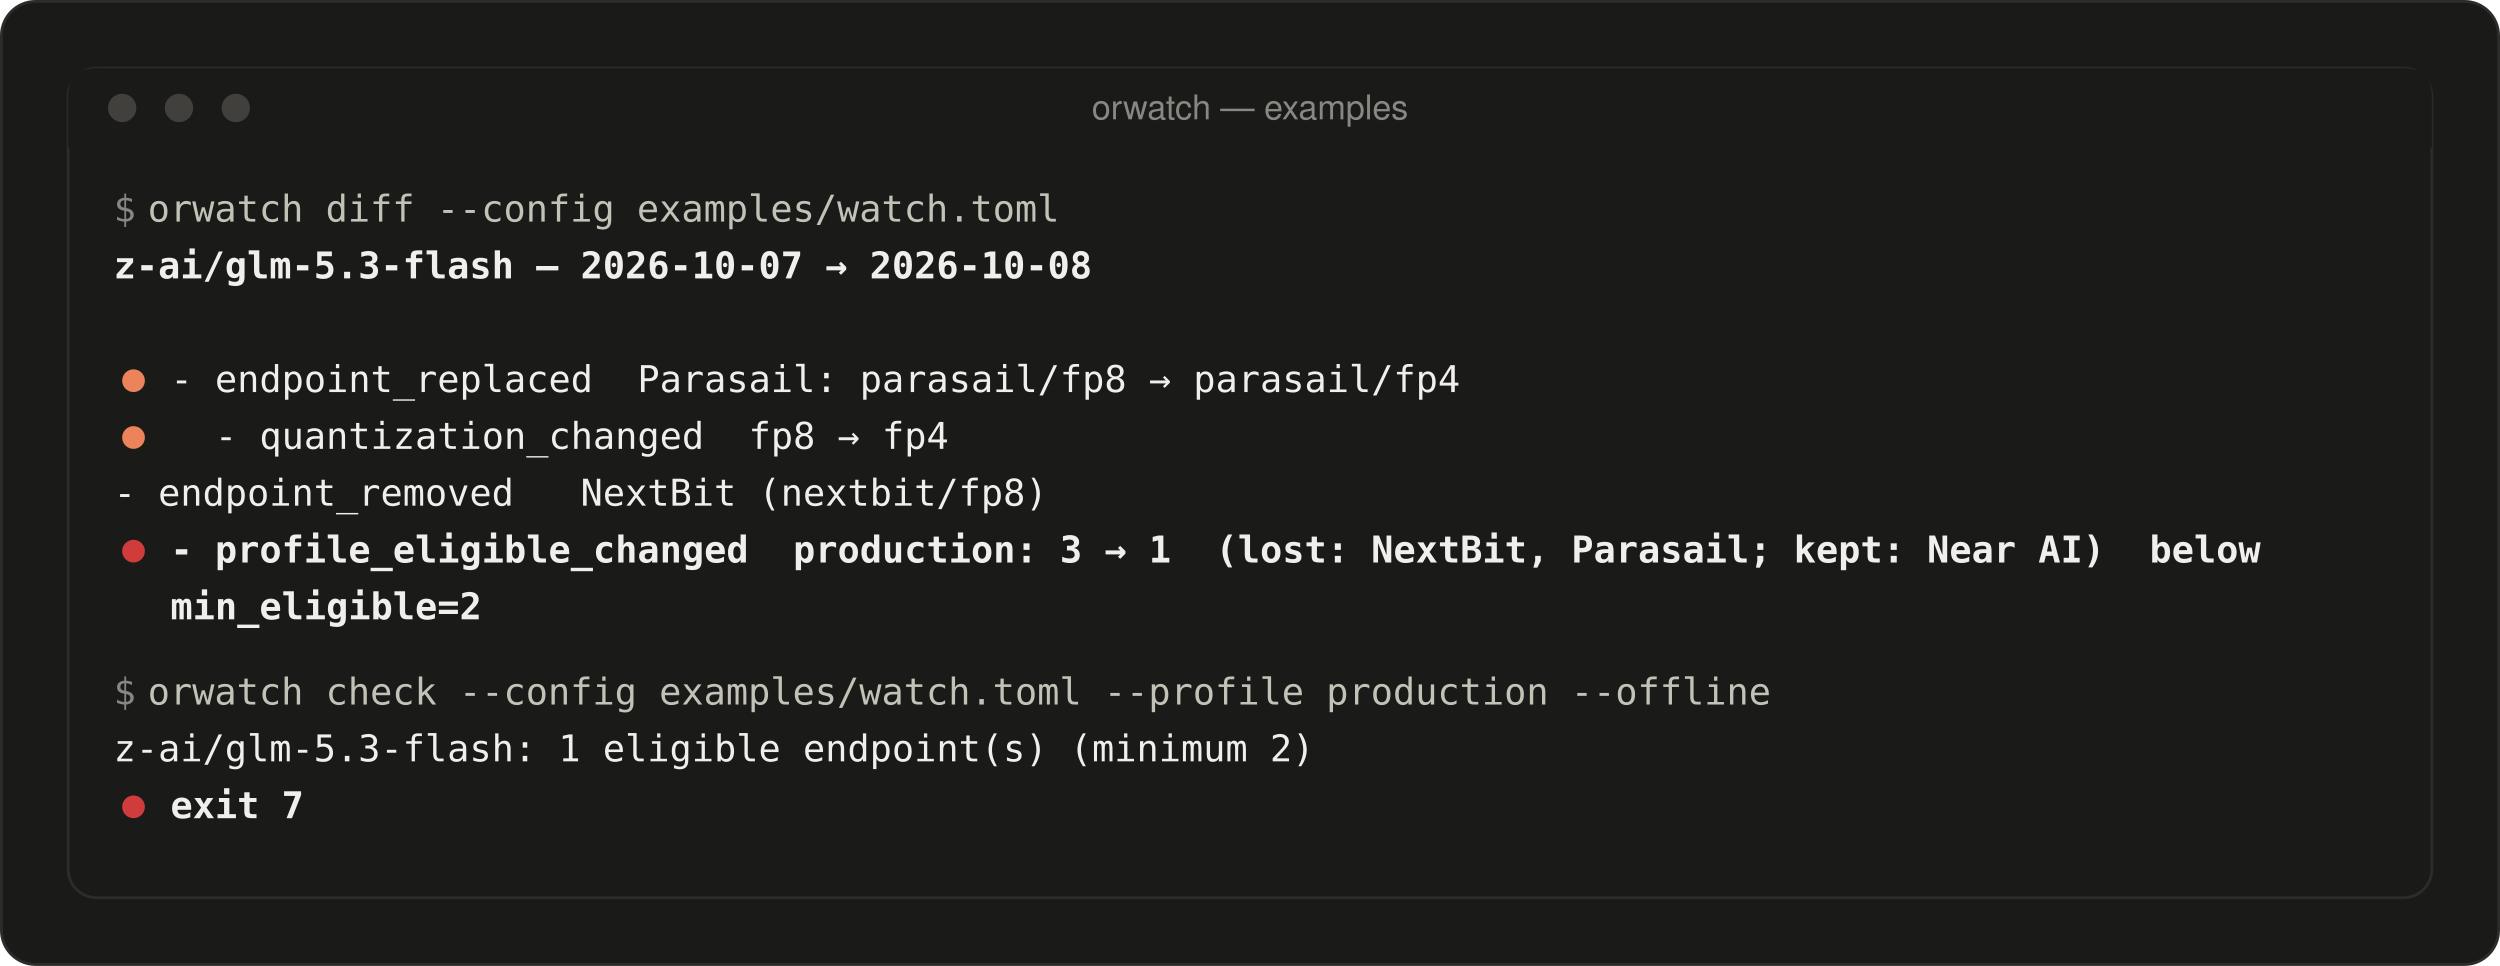
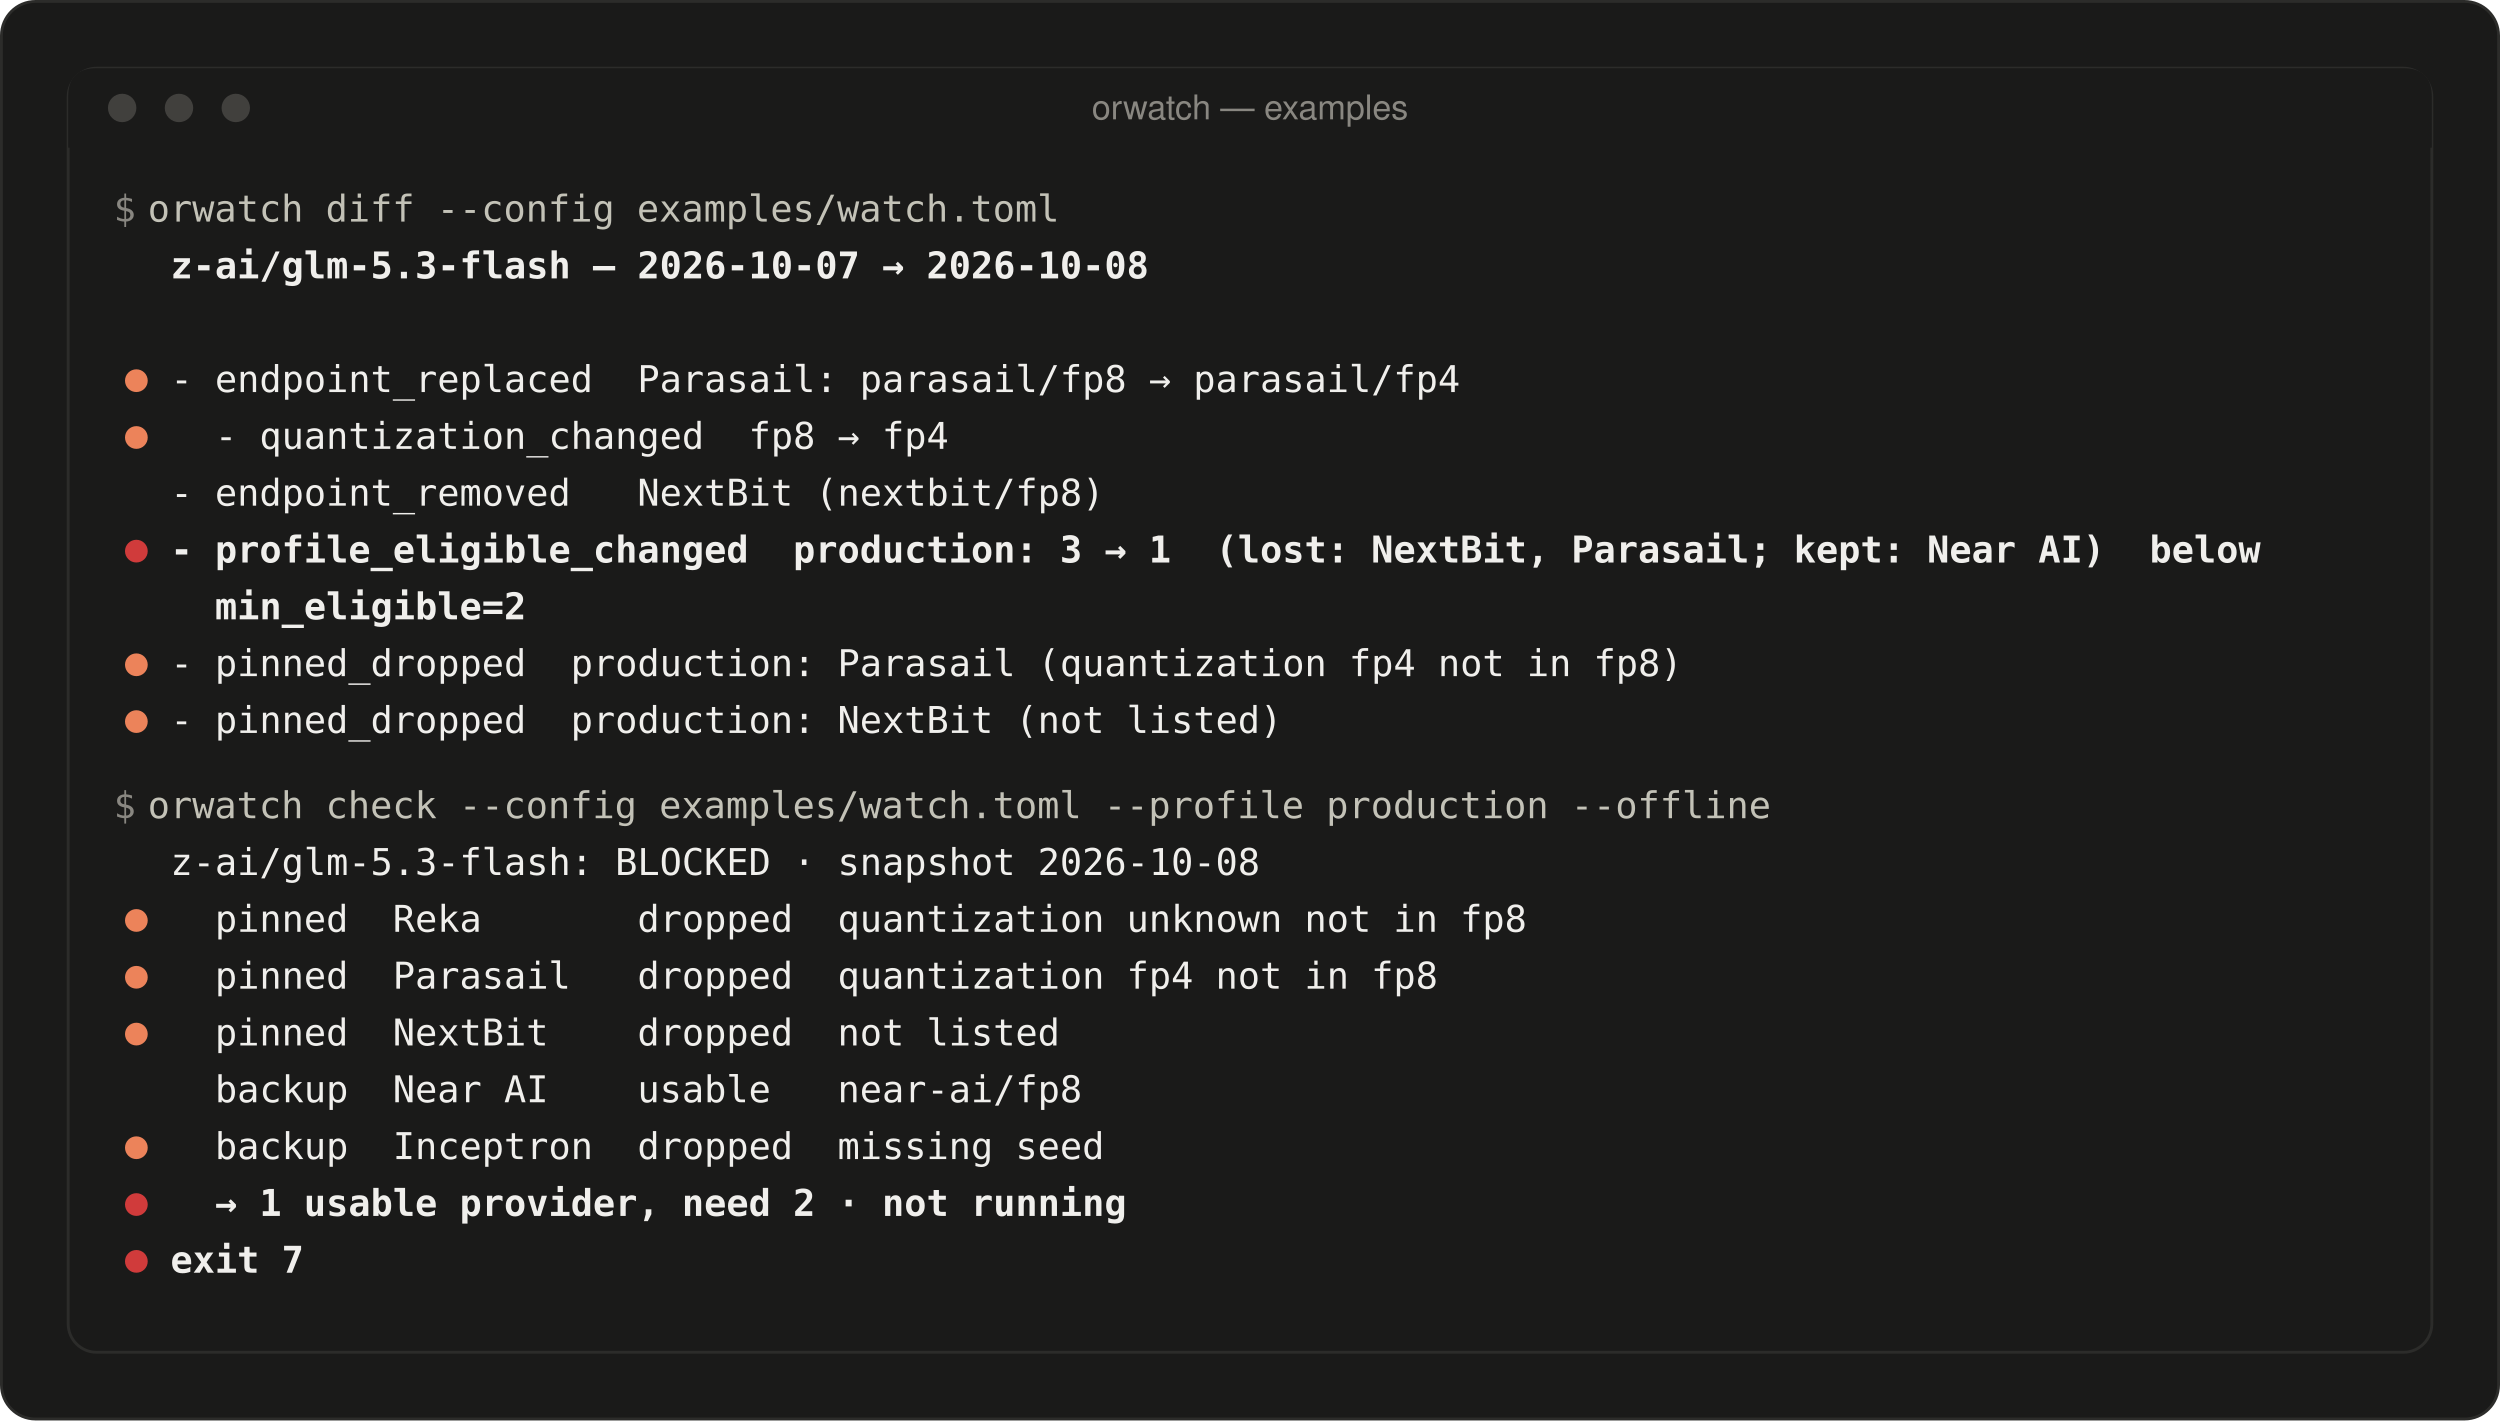
- <svg xmlns="http://www.w3.org/2000/svg" width="880" height="340" viewBox="0 0 880 340" role="img" aria-labelledby="title desc">
-   <rect x="0.5" y="0.5" width="879" height="339" rx="12" fill="#1a1a19" stroke="#2c2c2a" />
-   <rect x="24" y="24" width="832" height="292" rx="10" fill="#1a1a19" stroke="#2c2c2a" />
+ <svg xmlns="http://www.w3.org/2000/svg" width="880" height="500" viewBox="0 0 880 500" role="img" aria-labelledby="title desc">
+   <rect x="0.5" y="0.5" width="879" height="499" rx="12" fill="#1a1a19" stroke="#2c2c2a" />
+   <rect x="24" y="24" width="832" height="452" rx="10" fill="#1a1a19" stroke="#2c2c2a" />
  <path d="M 24 34 Q 24 24 34 24 H 846 Q 856 24 856 34 V 52 H 24 Z" fill="#1a1a19" />
  <circle cx="43" cy="38" r="5" fill="#898781" fill-opacity="0.35" />
  <circle cx="63" cy="38" r="5" fill="#898781" fill-opacity="0.35" />
  <circle cx="83" cy="38" r="5" fill="#898781" fill-opacity="0.35" />
  <text x="440" y="42" fill="#898781" font-family="system-ui, -apple-system, 'Segoe UI', Helvetica, Arial, sans-serif" font-size="12px" font-weight="400" text-anchor="middle">orwatch — examples</text>
  <text x="40" y="78" fill="#898781" font-family="ui-monospace, SFMono-Regular, Menlo, Consolas, monospace" font-size="13px" font-weight="400" text-anchor="start">$</text>
  <text x="52" y="78" fill="#c3c2b7" font-family="ui-monospace, SFMono-Regular, Menlo, Consolas, monospace" font-size="13px" font-weight="400" text-anchor="start">orwatch diff --config examples/watch.toml</text>
-   <text x="40" y="98" fill="#f0efec" font-family="ui-monospace, SFMono-Regular, Menlo, Consolas, monospace" font-size="13px" font-weight="600" text-anchor="start" xml:space="preserve">z-ai/glm-5.3-flash — 2026-10-07 → 2026-10-08</text>
-   <text x="40" y="118" fill="#f0efec" font-family="ui-monospace, SFMono-Regular, Menlo, Consolas, monospace" font-size="13px" font-weight="400" text-anchor="start" xml:space="preserve" />
-   <circle cx="47" cy="134" r="4" fill="#ec835a" />
+   <text x="60" y="98" fill="#f0efec" font-family="ui-monospace, SFMono-Regular, Menlo, Consolas, monospace" font-size="13px" font-weight="600" text-anchor="start" xml:space="preserve">z-ai/glm-5.3-flash — 2026-10-07 → 2026-10-08</text>
+   <text x="60" y="118" fill="#f0efec" font-family="ui-monospace, SFMono-Regular, Menlo, Consolas, monospace" font-size="13px" font-weight="400" text-anchor="start" xml:space="preserve" />
+   <circle cx="48" cy="134" r="4" fill="#ec835a" />
  <text x="60" y="138" fill="#f0efec" font-family="ui-monospace, SFMono-Regular, Menlo, Consolas, monospace" font-size="13px" font-weight="400" text-anchor="start" xml:space="preserve">- endpoint_replaced  Parasail: parasail/fp8 → parasail/fp4</text>
-   <circle cx="47" cy="154" r="4" fill="#ec835a" />
+   <circle cx="48" cy="154" r="4" fill="#ec835a" />
  <text x="60" y="158" fill="#f0efec" font-family="ui-monospace, SFMono-Regular, Menlo, Consolas, monospace" font-size="13px" font-weight="400" text-anchor="start" xml:space="preserve">  - quantization_changed  fp8 → fp4</text>
-   <text x="40" y="178" fill="#f0efec" font-family="ui-monospace, SFMono-Regular, Menlo, Consolas, monospace" font-size="13px" font-weight="400" text-anchor="start" xml:space="preserve">- endpoint_removed   NextBit (nextbit/fp8)</text>
-   <circle cx="47" cy="194" r="4" fill="#d03b3b" />
+   <text x="60" y="178" fill="#f0efec" font-family="ui-monospace, SFMono-Regular, Menlo, Consolas, monospace" font-size="13px" font-weight="400" text-anchor="start" xml:space="preserve">- endpoint_removed   NextBit (nextbit/fp8)</text>
+   <circle cx="48" cy="194" r="4" fill="#d03b3b" />
  <text x="60" y="198" fill="#f0efec" font-family="ui-monospace, SFMono-Regular, Menlo, Consolas, monospace" font-size="13px" font-weight="600" text-anchor="start" xml:space="preserve">- profile_eligible_changed  production: 3 → 1  (lost: NextBit, Parasail; kept: Near AI)  below</text>
-   <text x="60" y="218" fill="#f0efec" font-family="ui-monospace, SFMono-Regular, Menlo, Consolas, monospace" font-size="13px" font-weight="600" text-anchor="start" xml:space="preserve">min_eligible=2</text>
-   <text x="40" y="248" fill="#898781" font-family="ui-monospace, SFMono-Regular, Menlo, Consolas, monospace" font-size="13px" font-weight="400" text-anchor="start">$</text>
-   <text x="52" y="248" fill="#c3c2b7" font-family="ui-monospace, SFMono-Regular, Menlo, Consolas, monospace" font-size="13px" font-weight="400" text-anchor="start">orwatch check --config examples/watch.toml --profile production --offline</text>
-   <text x="40" y="268" fill="#f0efec" font-family="ui-monospace, SFMono-Regular, Menlo, Consolas, monospace" font-size="13px" font-weight="400" text-anchor="start" xml:space="preserve">z-ai/glm-5.3-flash: 1 eligible endpoint(s) (minimum 2)</text>
-   <circle cx="47" cy="284" r="4" fill="#d03b3b" />
-   <text x="60" y="288" fill="#f0efec" font-family="ui-monospace, SFMono-Regular, Menlo, Consolas, monospace" font-size="13px" font-weight="600" text-anchor="start" xml:space="preserve">exit 7</text>
+   <text x="60" y="218" fill="#f0efec" font-family="ui-monospace, SFMono-Regular, Menlo, Consolas, monospace" font-size="13px" font-weight="600" text-anchor="start" xml:space="preserve">  min_eligible=2</text>
+   <circle cx="48" cy="234" r="4" fill="#ec835a" />
+   <text x="60" y="238" fill="#f0efec" font-family="ui-monospace, SFMono-Regular, Menlo, Consolas, monospace" font-size="13px" font-weight="400" text-anchor="start" xml:space="preserve">- pinned_dropped  production: Parasail (quantization fp4 not in fp8)</text>
+   <circle cx="48" cy="254" r="4" fill="#ec835a" />
+   <text x="60" y="258" fill="#f0efec" font-family="ui-monospace, SFMono-Regular, Menlo, Consolas, monospace" font-size="13px" font-weight="400" text-anchor="start" xml:space="preserve">- pinned_dropped  production: NextBit (not listed)</text>
+   <text x="40" y="288" fill="#898781" font-family="ui-monospace, SFMono-Regular, Menlo, Consolas, monospace" font-size="13px" font-weight="400" text-anchor="start">$</text>
+   <text x="52" y="288" fill="#c3c2b7" font-family="ui-monospace, SFMono-Regular, Menlo, Consolas, monospace" font-size="13px" font-weight="400" text-anchor="start">orwatch check --config examples/watch.toml --profile production --offline</text>
+   <text x="60" y="308" fill="#f0efec" font-family="ui-monospace, SFMono-Regular, Menlo, Consolas, monospace" font-size="13px" font-weight="400" text-anchor="start" xml:space="preserve">z-ai/glm-5.3-flash: BLOCKED · snapshot 2026-10-08</text>
+   <circle cx="48" cy="324" r="4" fill="#ec835a" />
+   <text x="60" y="328" fill="#f0efec" font-family="ui-monospace, SFMono-Regular, Menlo, Consolas, monospace" font-size="13px" font-weight="400" text-anchor="start" xml:space="preserve">  pinned  Reka       dropped  quantization unknown not in fp8</text>
+   <circle cx="48" cy="344" r="4" fill="#ec835a" />
+   <text x="60" y="348" fill="#f0efec" font-family="ui-monospace, SFMono-Regular, Menlo, Consolas, monospace" font-size="13px" font-weight="400" text-anchor="start" xml:space="preserve">  pinned  Parasail   dropped  quantization fp4 not in fp8</text>
+   <circle cx="48" cy="364" r="4" fill="#ec835a" />
+   <text x="60" y="368" fill="#f0efec" font-family="ui-monospace, SFMono-Regular, Menlo, Consolas, monospace" font-size="13px" font-weight="400" text-anchor="start" xml:space="preserve">  pinned  NextBit    dropped  not listed</text>
+   <text x="60" y="388" fill="#f0efec" font-family="ui-monospace, SFMono-Regular, Menlo, Consolas, monospace" font-size="13px" font-weight="400" text-anchor="start" xml:space="preserve">  backup  Near AI    usable   near-ai/fp8</text>
+   <circle cx="48" cy="404" r="4" fill="#ec835a" />
+   <text x="60" y="408" fill="#f0efec" font-family="ui-monospace, SFMono-Regular, Menlo, Consolas, monospace" font-size="13px" font-weight="400" text-anchor="start" xml:space="preserve">  backup  Inceptron  dropped  missing seed</text>
+   <circle cx="48" cy="424" r="4" fill="#d03b3b" />
+   <text x="60" y="428" fill="#f0efec" font-family="ui-monospace, SFMono-Regular, Menlo, Consolas, monospace" font-size="13px" font-weight="600" text-anchor="start" xml:space="preserve">  → 1 usable provider, need 2 · not running</text>
+   <circle cx="48" cy="444" r="4" fill="#d03b3b" />
+   <text x="60" y="448" fill="#f0efec" font-family="ui-monospace, SFMono-Regular, Menlo, Consolas, monospace" font-size="13px" font-weight="600" text-anchor="start" xml:space="preserve">exit 7</text>
</svg>
